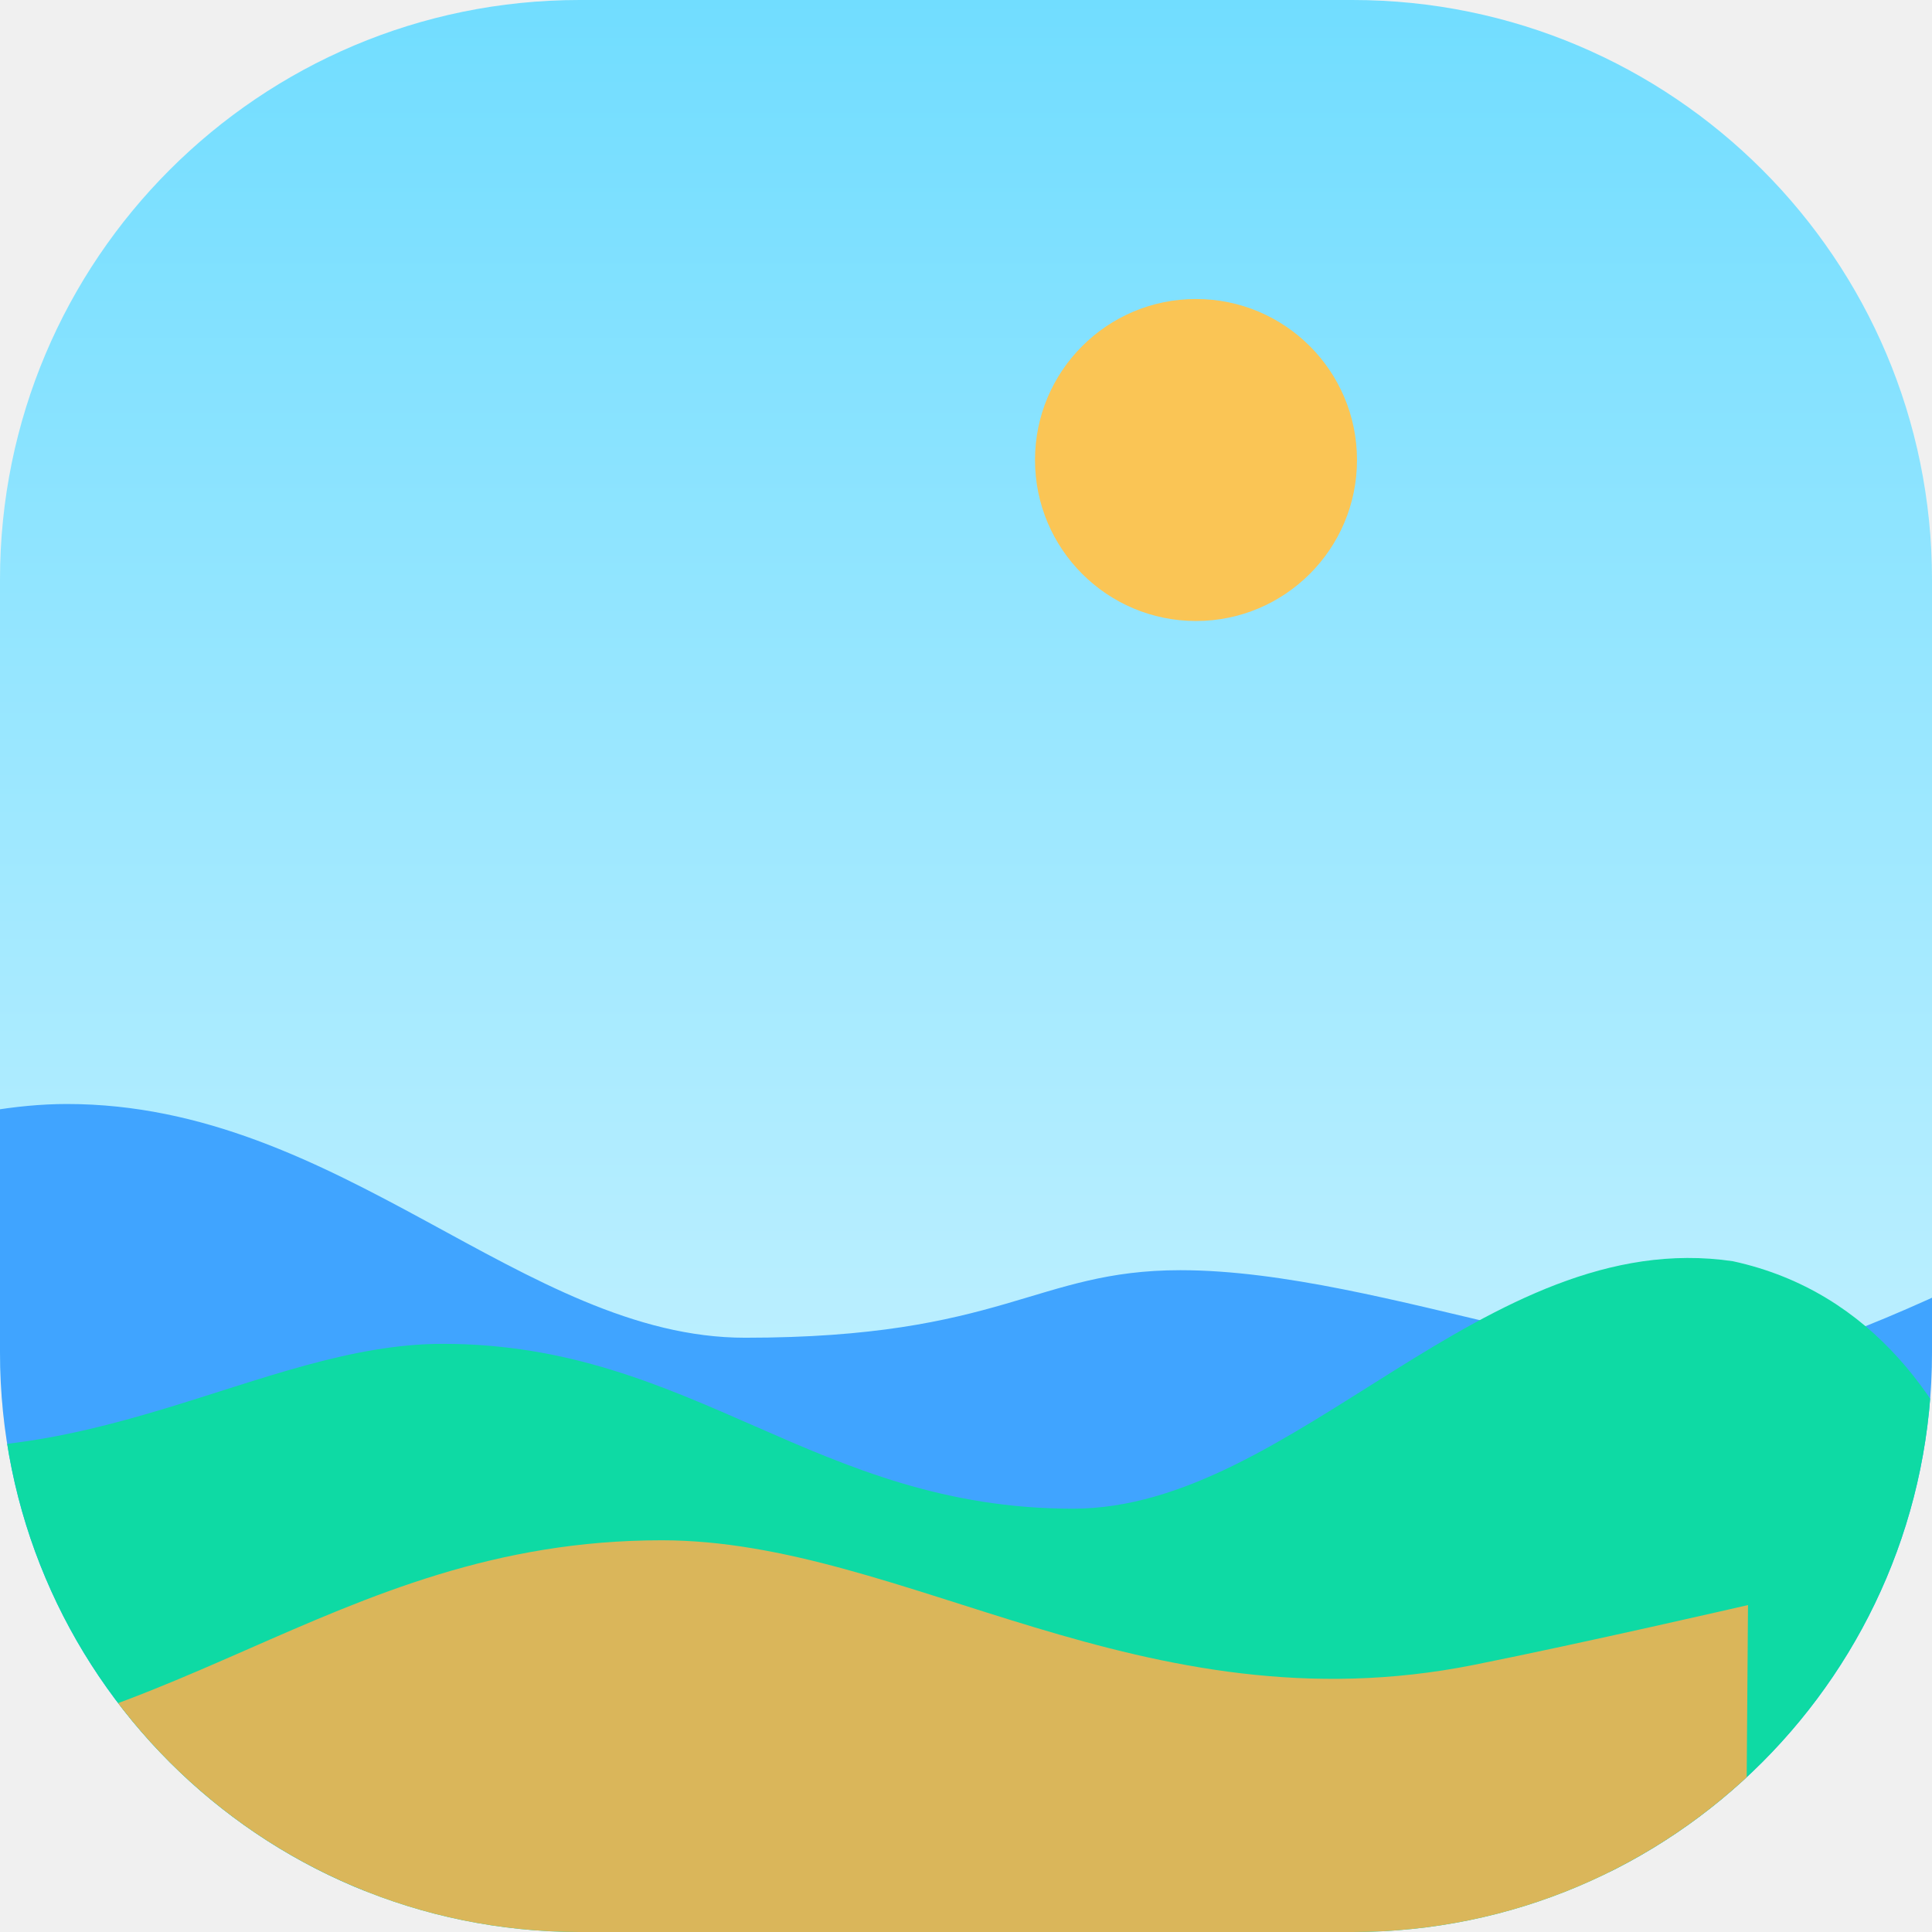
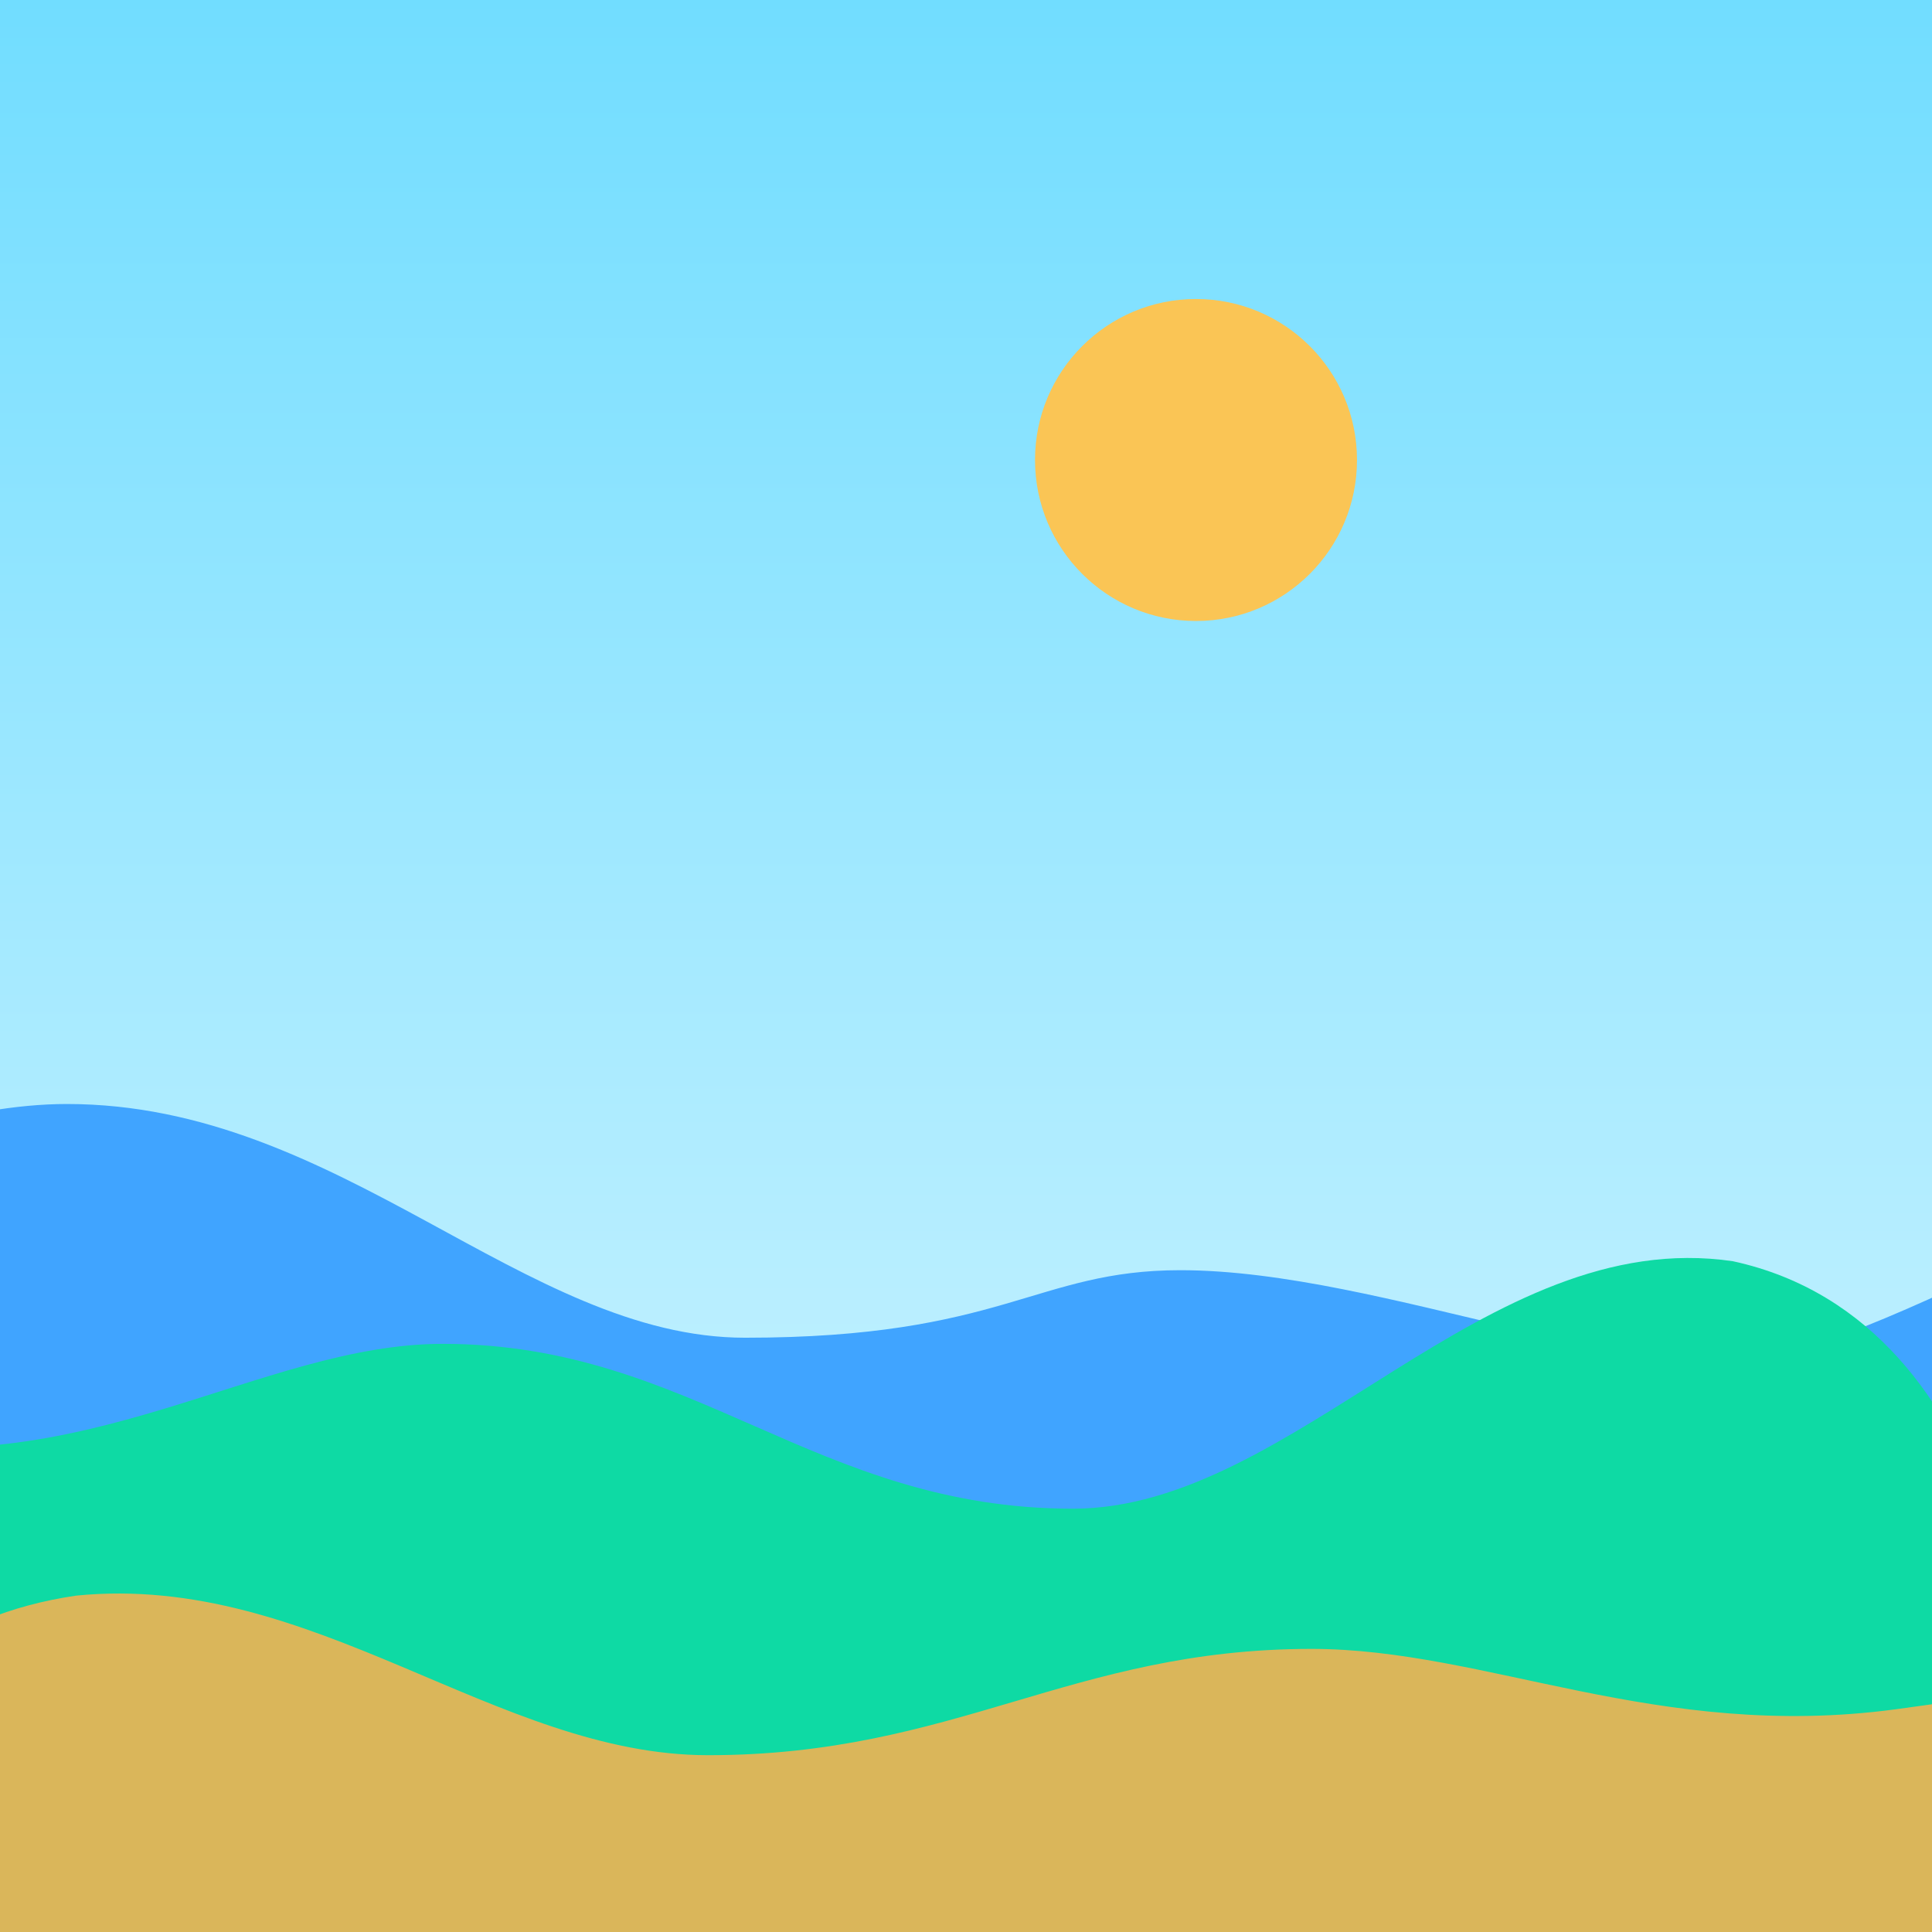
- <svg xmlns="http://www.w3.org/2000/svg" width="500" height="500" viewBox="0 0 500 500" fill="none">
-   <g id="b391ee47">
-     <g clip-path="url(#16dc97dc)">
-       <rect width="500" height="500" rx="150" fill="url(#724f17fd)" />
-       <path id="2b6852f9" fill-rule="evenodd" clip-rule="evenodd" d="M-107.143 330.067C-107.143 330.067 -36.238 285.714 17.317 285.714C88.159 285.714 135.523 346.204 192.827 346.204C259.612 346.204 268.016 328.725 305.467 328.725C358.397 328.725 428.258 361.501 465.1 349.672C494.831 340.125 530.624 320.844 530.624 320.844V482.746L-107.143 492.477V330.067Z" fill="#40A4FF" />
-       <path id="11c0dce9" fill-rule="evenodd" clip-rule="evenodd" d="M525.004 444.189C525.004 444.189 521.771 342.331 448.474 326.404C384.39 316.932 334.982 390.447 277.679 390.447C210.893 390.447 179.419 347.783 114.577 347.783C67.285 347.783 21.105 384.875 -43.296 372.018C-64.718 367.741 -96.632 360.381 -96.632 360.381L-95.57 500.724L525.004 510.192V444.189Z" fill="#0EDAA4" />
-       <path id="f049fc18" fill-rule="evenodd" clip-rule="evenodd" d="M-375 526.938C-375 526.938 -370.697 391.367 -273.141 370.169C-187.846 357.563 -122.086 455.408 -45.816 455.408C43.073 455.408 84.965 398.623 171.267 398.623C234.212 398.623 295.677 447.993 381.393 430.88C409.905 425.187 452.381 415.391 452.381 415.391L450.968 602.184L-375 614.787V526.938Z" fill="#DAB65A" />
-       <circle id="a5480c9e" cx="309.524" cy="119.048" r="41.667" fill="#FAC555" />
-     </g>
+ <svg xmlns="http://www.w3.org/2000/svg" width="84" height="84" viewBox="0 0 84 84" fill="none">
+   <g id="5ca74c0b" clip-path="url(#abc225a2)">
+     <rect width="84" height="84" fill="url(#12601ab8)" />
+     <path id="37652be6" fill-rule="evenodd" clip-rule="evenodd" d="M-18 55.451C-18 55.451 -6.088 48 2.909 48C14.811 48 22.768 58.162 32.395 58.162C43.615 58.162 45.027 55.226 51.318 55.226C60.211 55.226 71.947 60.732 78.137 58.745C83.132 57.141 89.145 53.902 89.145 53.902V81.101L-18 82.736V55.451Z" fill="#40A4FF" />
+     <path id="6d7da52f" fill-rule="evenodd" clip-rule="evenodd" d="M88.201 74.624C88.201 74.624 87.657 57.512 75.344 54.836C64.578 53.245 56.277 65.595 46.65 65.595C35.43 65.595 30.142 58.428 19.249 58.428C11.304 58.428 3.546 64.659 -7.274 62.499C-10.873 61.781 -16.234 60.544 -16.234 60.544L-16.056 84.122L88.201 85.712V74.624Z" fill="#0EDAA4" />
+     <path id="4cf36109" fill-rule="evenodd" clip-rule="evenodd" d="M-9 82.134C-9 82.134 -8.48 71.101 3.311 69.375C13.62 68.349 21.568 76.313 30.786 76.313C41.53 76.313 46.593 71.691 57.024 71.691C64.631 71.691 72.06 75.709 82.42 74.317C85.866 73.853 91 73.056 91 73.056L90.829 88.258L-9 89.284V82.134Z" fill="#DAB65A" />
+     <circle id="8d3d91ee" cx="52" cy="20" r="7" fill="#FAC555" />
  </g>
  <defs>
-     <linearGradient id="724f17fd" x1="0" y1="0" x2="0" y2="500" gradientUnits="userSpaceOnUse">
+     <linearGradient id="12601ab8" x1="0" y1="0" x2="0" y2="84" gradientUnits="userSpaceOnUse">
      <stop stop-color="#71DDFF" />
      <stop offset="0.661" stop-color="#B7EEFF" />
      <stop offset="0.807" stop-color="#C4F1FF" />
    </linearGradient>
-     <clipPath id="16dc97dc">
-       <rect width="500" height="500" rx="150" fill="white" />
+     <clipPath id="abc225a2">
+       <rect width="84" height="84" fill="white" />
    </clipPath>
  </defs>
</svg>
